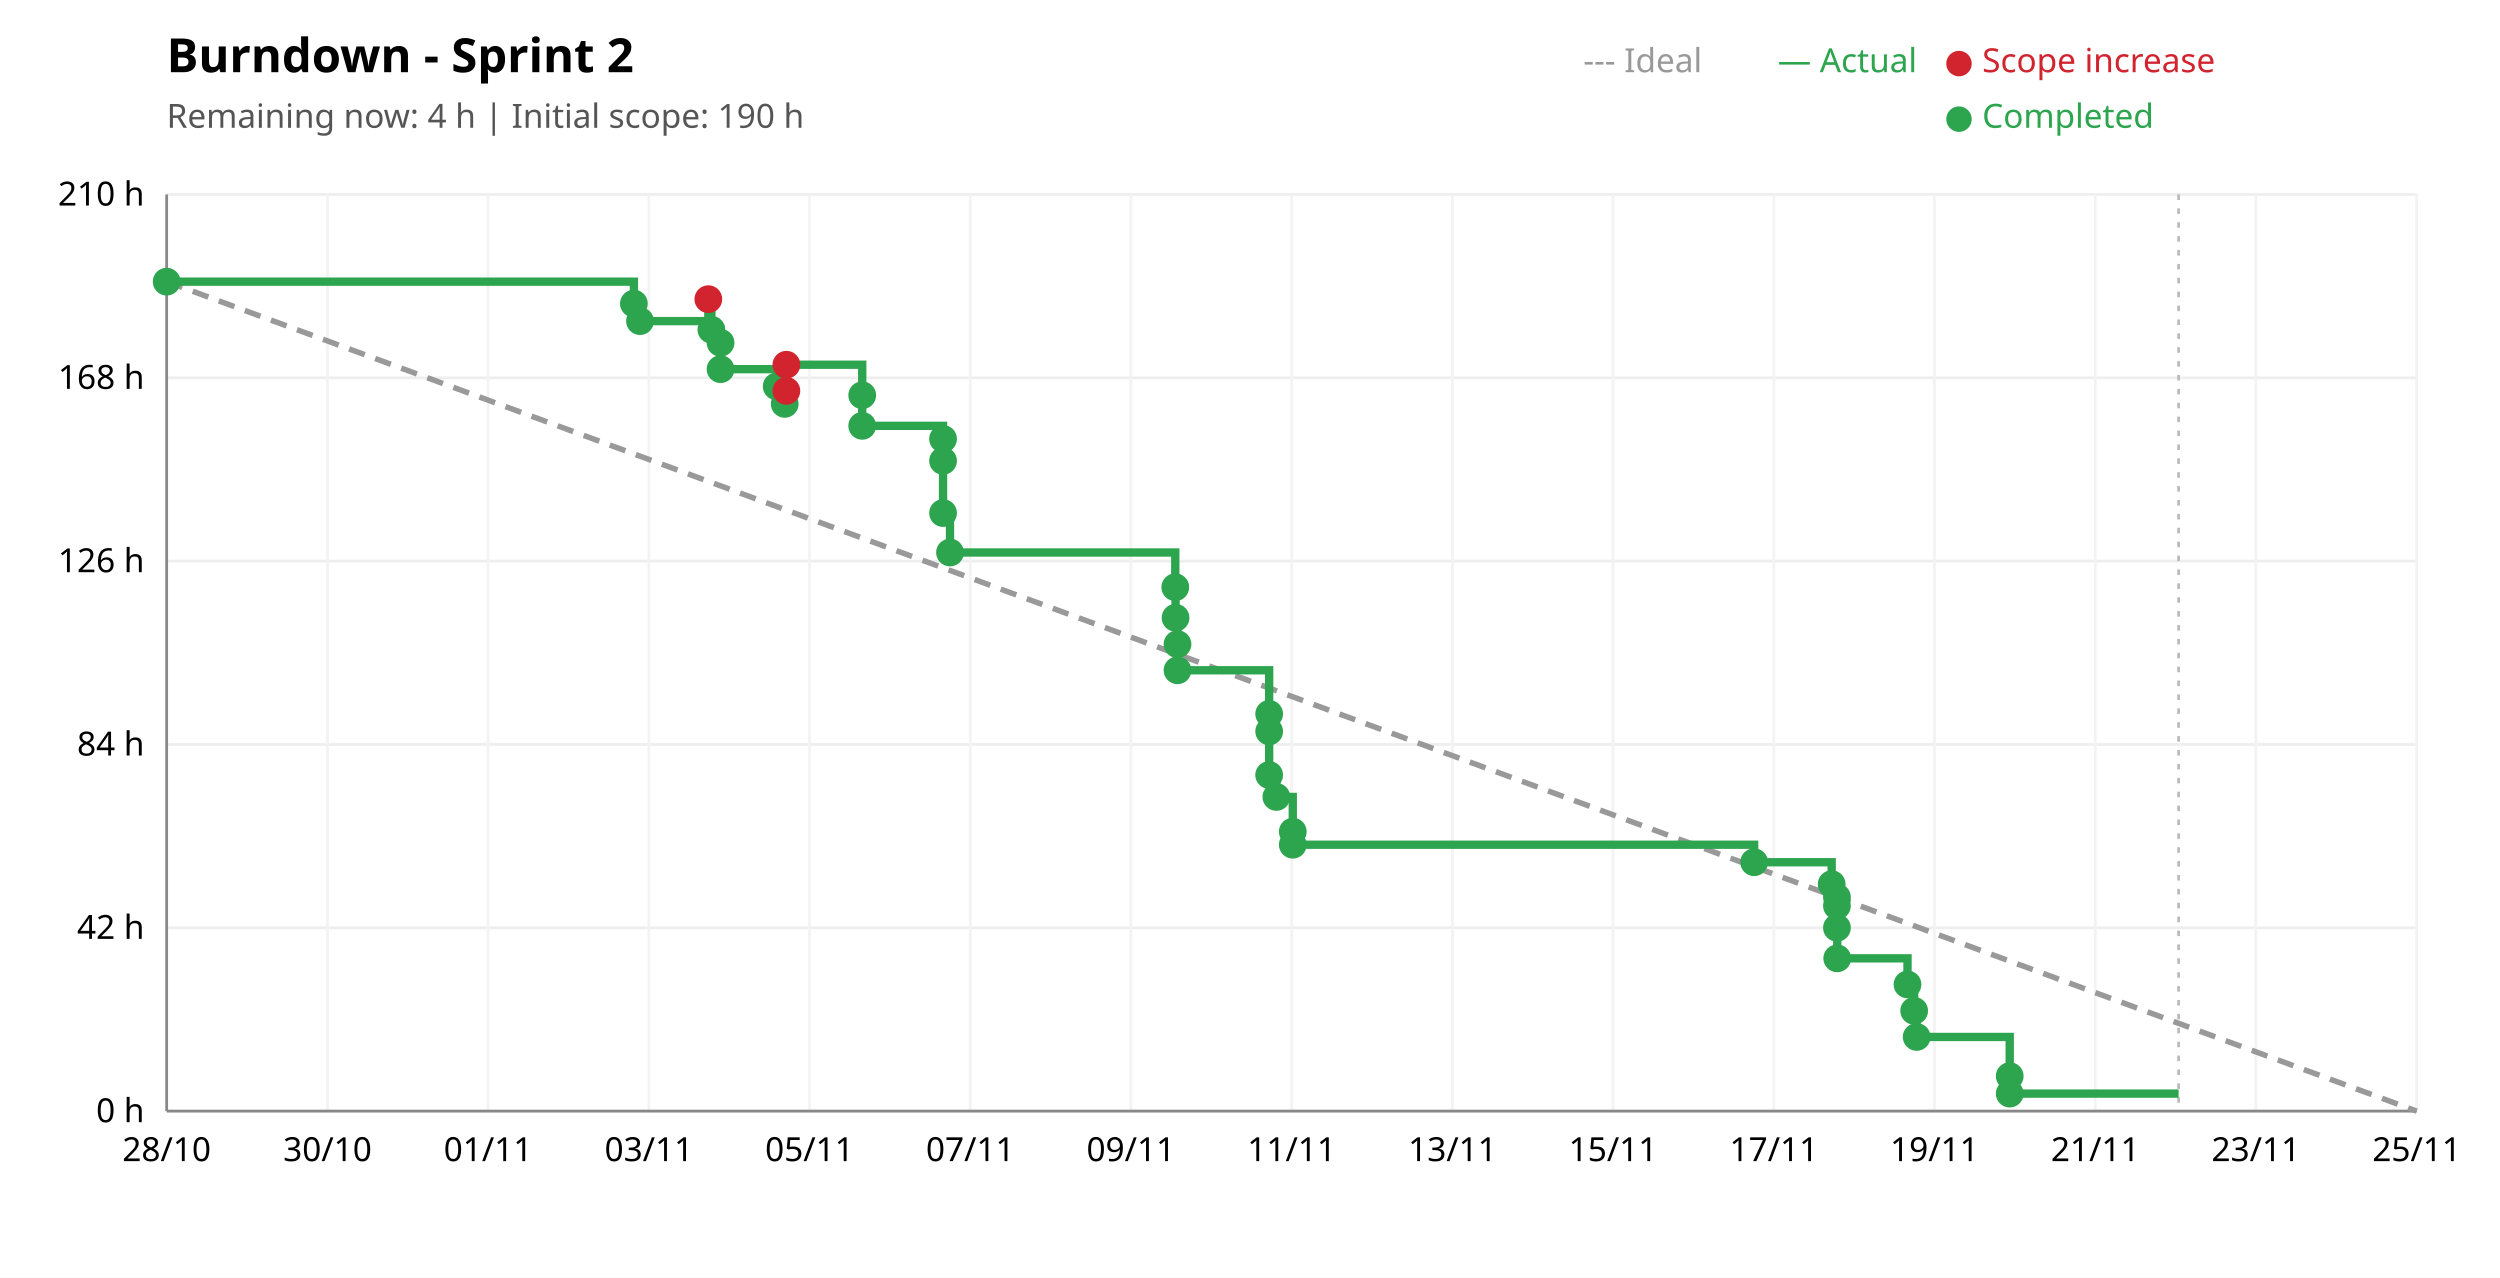
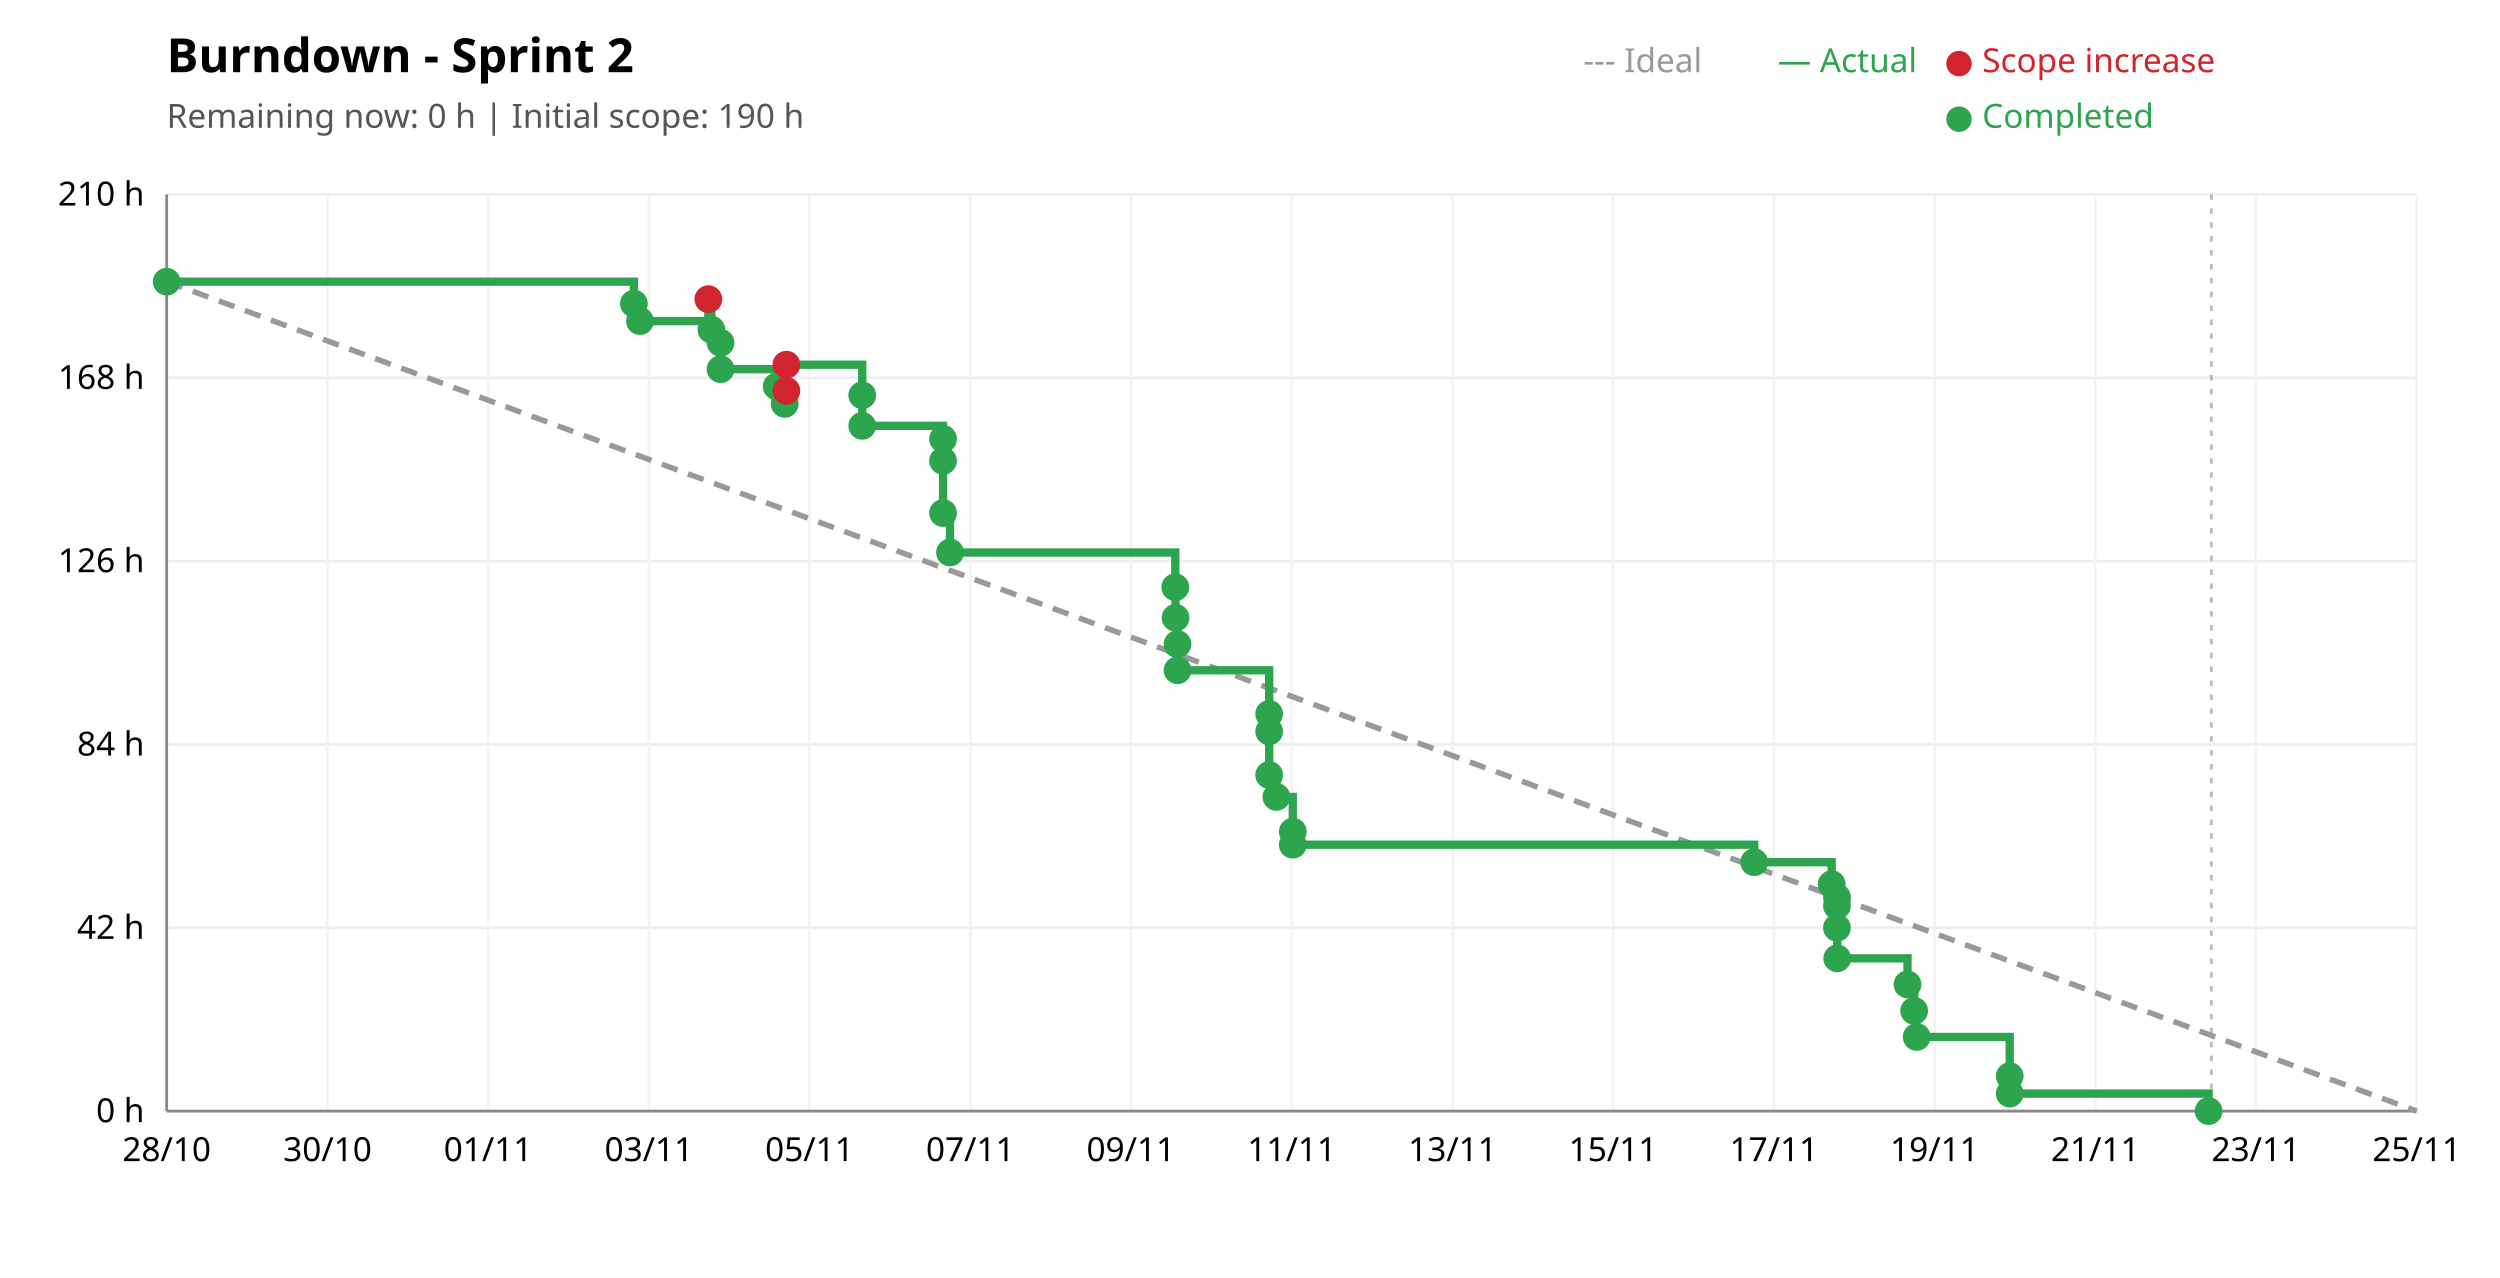
<svg xmlns="http://www.w3.org/2000/svg" width="900" height="460" font-family="sans-serif" font-size="12">
  <rect width="100%" height="100%" fill="white" />
  <text x="60" y="26" font-size="17" font-weight="bold">Burndown - Sprint 2</text>
-   <text x="60" y="46" fill="#555">Remaining now: 4 h  |  Initial scope: 190 h</text>
+   <text x="60" y="46" fill="#555">Remaining now: 0 h  |  Initial scope: 190 h</text>
  <line x1="60" y1="400.0" x2="870" y2="400.0" stroke="#eee" />
  <text x="52" y="404.0" text-anchor="end">0 h</text>
  <line x1="60" y1="334.0" x2="870" y2="334.0" stroke="#eee" />
  <text x="52" y="338.0" text-anchor="end">42 h</text>
  <line x1="60" y1="268.0" x2="870" y2="268.0" stroke="#eee" />
  <text x="52" y="272.0" text-anchor="end">84 h</text>
  <line x1="60" y1="202.0" x2="870" y2="202.0" stroke="#eee" />
  <text x="52" y="206.0" text-anchor="end">126 h</text>
  <line x1="60" y1="136.0" x2="870" y2="136.0" stroke="#eee" />
  <text x="52" y="140.0" text-anchor="end">168 h</text>
  <line x1="60" y1="70.0" x2="870" y2="70.0" stroke="#eee" />
  <text x="52" y="74.0" text-anchor="end">210 h</text>
  <line x1="60.0" y1="70" x2="60.0" y2="400" stroke="#f3f3f3" />
  <text x="60.0" y="418" text-anchor="middle">28/10</text>
  <line x1="117.9" y1="70" x2="117.9" y2="400" stroke="#f3f3f3" />
  <text x="117.9" y="418" text-anchor="middle">30/10</text>
  <line x1="175.7" y1="70" x2="175.7" y2="400" stroke="#f3f3f3" />
  <text x="175.7" y="418" text-anchor="middle">01/11</text>
  <line x1="233.6" y1="70" x2="233.6" y2="400" stroke="#f3f3f3" />
  <text x="233.6" y="418" text-anchor="middle">03/11</text>
  <line x1="291.4" y1="70" x2="291.4" y2="400" stroke="#f3f3f3" />
  <text x="291.4" y="418" text-anchor="middle">05/11</text>
  <line x1="349.3" y1="70" x2="349.3" y2="400" stroke="#f3f3f3" />
  <text x="349.3" y="418" text-anchor="middle">07/11</text>
  <line x1="407.1" y1="70" x2="407.1" y2="400" stroke="#f3f3f3" />
  <text x="407.1" y="418" text-anchor="middle">09/11</text>
  <line x1="465.0" y1="70" x2="465.0" y2="400" stroke="#f3f3f3" />
  <text x="465.0" y="418" text-anchor="middle">11/11</text>
  <line x1="522.9" y1="70" x2="522.9" y2="400" stroke="#f3f3f3" />
  <text x="522.9" y="418" text-anchor="middle">13/11</text>
  <line x1="580.7" y1="70" x2="580.7" y2="400" stroke="#f3f3f3" />
  <text x="580.7" y="418" text-anchor="middle">15/11</text>
  <line x1="638.6" y1="70" x2="638.6" y2="400" stroke="#f3f3f3" />
  <text x="638.6" y="418" text-anchor="middle">17/11</text>
  <line x1="696.4" y1="70" x2="696.4" y2="400" stroke="#f3f3f3" />
  <text x="696.4" y="418" text-anchor="middle">19/11</text>
  <line x1="754.3" y1="70" x2="754.3" y2="400" stroke="#f3f3f3" />
  <text x="754.3" y="418" text-anchor="middle">21/11</text>
  <line x1="812.1" y1="70" x2="812.1" y2="400" stroke="#f3f3f3" />
  <text x="812.1" y="418" text-anchor="middle">23/11</text>
  <line x1="870.0" y1="70" x2="870.0" y2="400" stroke="#f3f3f3" />
  <text x="870.0" y="418" text-anchor="middle">25/11</text>
  <line x1="60" y1="400" x2="870" y2="400" stroke="#888" />
  <line x1="60" y1="70" x2="60" y2="400" stroke="#888" />
-   <line x1="784.3" y1="70" x2="784.3" y2="400" stroke="#bbb" stroke-dasharray="2 3" />
+   <line x1="796.1" y1="70" x2="796.1" y2="400" stroke="#bbb" stroke-dasharray="2 3" />
  <polyline points="60.0,101.4 870.0,400.0" fill="none" stroke="#999" stroke-dasharray="6 4" stroke-width="2" />
-   <polyline points="60.0,101.4 228.2,101.4 228.2,109.3 230.4,109.3 230.4,115.6 255.0,115.6 255.0,107.7 256.1,107.7 256.1,118.7 259.4,118.7 259.4,123.4 259.4,123.4 259.4,132.9 279.6,132.9 279.6,139.1 282.5,139.1 282.5,145.4 283.1,145.4 283.1,140.7 283.1,140.7 283.1,131.3 310.4,131.3 310.4,142.3 310.4,142.3 310.4,153.3 339.5,153.3 339.5,158.0 339.5,158.0 339.5,165.9 339.5,165.9 339.5,184.7 342.0,184.7 342.0,198.9 423.1,198.9 423.1,211.4 423.2,211.4 423.2,222.4 423.9,222.4 423.9,231.9 423.9,231.9 423.9,241.3 456.9,241.3 456.9,257.0 456.9,257.0 456.9,263.3 456.9,263.3 456.9,279.0 459.5,279.0 459.5,286.9 465.4,286.9 465.4,299.4 465.4,299.4 465.4,304.1 631.5,304.1 631.5,310.4 659.4,310.4 659.4,318.3 661.3,318.3 661.3,323.0 661.3,323.0 661.3,326.1 661.3,326.1 661.3,334.0 661.4,334.0 661.4,345.0 686.7,345.0 686.7,354.4 689.1,354.4 689.1,363.9 690.0,363.9 690.0,373.3 723.5,373.3 723.5,387.4 723.5,387.4 723.5,393.7 784.3,393.7" fill="none" stroke="#2da44e" stroke-width="3" />
+   <polyline points="60.0,101.4 228.2,101.4 228.2,109.3 230.4,109.3 230.4,115.6 255.0,115.6 255.0,107.7 256.1,107.7 256.1,118.7 259.4,118.7 259.4,123.4 259.4,123.4 259.4,132.9 279.6,132.9 279.6,139.1 282.5,139.1 282.5,145.4 283.1,145.4 283.1,140.7 283.1,140.7 283.1,131.3 310.4,131.3 310.4,142.3 310.4,142.3 310.4,153.3 339.5,153.3 339.5,158.0 339.5,158.0 339.5,165.9 339.5,165.9 339.5,184.7 342.0,184.7 342.0,198.9 423.1,198.9 423.1,211.4 423.2,211.4 423.2,222.4 423.9,222.4 423.9,231.9 423.9,231.9 423.9,241.3 456.9,241.3 456.9,257.0 456.9,257.0 456.9,263.3 456.9,263.3 456.9,279.0 459.5,279.0 459.5,286.9 465.4,286.9 465.4,299.4 465.4,299.4 465.4,304.1 631.5,304.1 631.5,310.4 659.4,310.4 659.4,318.3 661.3,318.3 661.3,323.0 661.3,323.0 661.3,326.1 661.3,326.1 661.3,334.0 661.4,334.0 661.4,345.0 686.7,345.0 686.7,354.4 689.1,354.4 689.1,363.9 690.0,363.9 690.0,373.3 723.5,373.3 723.5,387.4 723.5,387.4 723.5,393.7 795.1,393.7 795.1,400.0 796.1,400.0" fill="none" stroke="#2da44e" stroke-width="3" />
  <circle cx="228.2" cy="109.3" r="5" fill="#2da44e" />
  <circle cx="230.4" cy="115.6" r="5" fill="#2da44e" />
  <circle cx="255.0" cy="107.7" r="5" fill="#d1242f" />
  <circle cx="256.1" cy="118.7" r="5" fill="#2da44e" />
  <circle cx="259.4" cy="123.4" r="5" fill="#2da44e" />
  <circle cx="259.4" cy="132.9" r="5" fill="#2da44e" />
  <circle cx="279.6" cy="139.1" r="5" fill="#2da44e" />
  <circle cx="282.5" cy="145.4" r="5" fill="#2da44e" />
  <circle cx="283.1" cy="140.7" r="5" fill="#d1242f" />
  <circle cx="283.1" cy="131.3" r="5" fill="#d1242f" />
  <circle cx="310.4" cy="142.3" r="5" fill="#2da44e" />
  <circle cx="310.4" cy="153.3" r="5" fill="#2da44e" />
  <circle cx="339.5" cy="158.0" r="5" fill="#2da44e" />
  <circle cx="339.5" cy="165.9" r="5" fill="#2da44e" />
  <circle cx="339.5" cy="184.7" r="5" fill="#2da44e" />
  <circle cx="342.0" cy="198.9" r="5" fill="#2da44e" />
  <circle cx="423.1" cy="211.4" r="5" fill="#2da44e" />
  <circle cx="423.2" cy="222.4" r="5" fill="#2da44e" />
  <circle cx="423.9" cy="231.9" r="5" fill="#2da44e" />
  <circle cx="423.9" cy="241.3" r="5" fill="#2da44e" />
  <circle cx="456.9" cy="257.0" r="5" fill="#2da44e" />
  <circle cx="456.9" cy="263.3" r="5" fill="#2da44e" />
  <circle cx="456.9" cy="279.0" r="5" fill="#2da44e" />
  <circle cx="459.5" cy="286.9" r="5" fill="#2da44e" />
  <circle cx="465.4" cy="299.4" r="5" fill="#2da44e" />
  <circle cx="465.4" cy="304.1" r="5" fill="#2da44e" />
  <circle cx="631.5" cy="310.4" r="5" fill="#2da44e" />
  <circle cx="659.4" cy="318.3" r="5" fill="#2da44e" />
  <circle cx="661.3" cy="323.0" r="5" fill="#2da44e" />
  <circle cx="661.3" cy="326.1" r="5" fill="#2da44e" />
  <circle cx="661.3" cy="334.0" r="5" fill="#2da44e" />
  <circle cx="661.4" cy="345.0" r="5" fill="#2da44e" />
  <circle cx="686.7" cy="354.4" r="5" fill="#2da44e" />
  <circle cx="689.1" cy="363.9" r="5" fill="#2da44e" />
  <circle cx="690.0" cy="373.3" r="5" fill="#2da44e" />
  <circle cx="723.5" cy="387.4" r="5" fill="#2da44e" />
  <circle cx="723.5" cy="393.7" r="5" fill="#2da44e" />
+   <circle cx="795.1" cy="400.0" r="5" fill="#2da44e" />
  <circle cx="60.0" cy="101.4" r="5" fill="#2da44e" />
  <text x="570" y="26" fill="#999">--- Ideal</text>
  <text x="640" y="26" fill="#2da44e">— Actual</text>
  <text x="700" y="26" fill="#d1242f">● Scope increase</text>
  <text x="700" y="46" fill="#2da44e">● Completed</text>
</svg>
